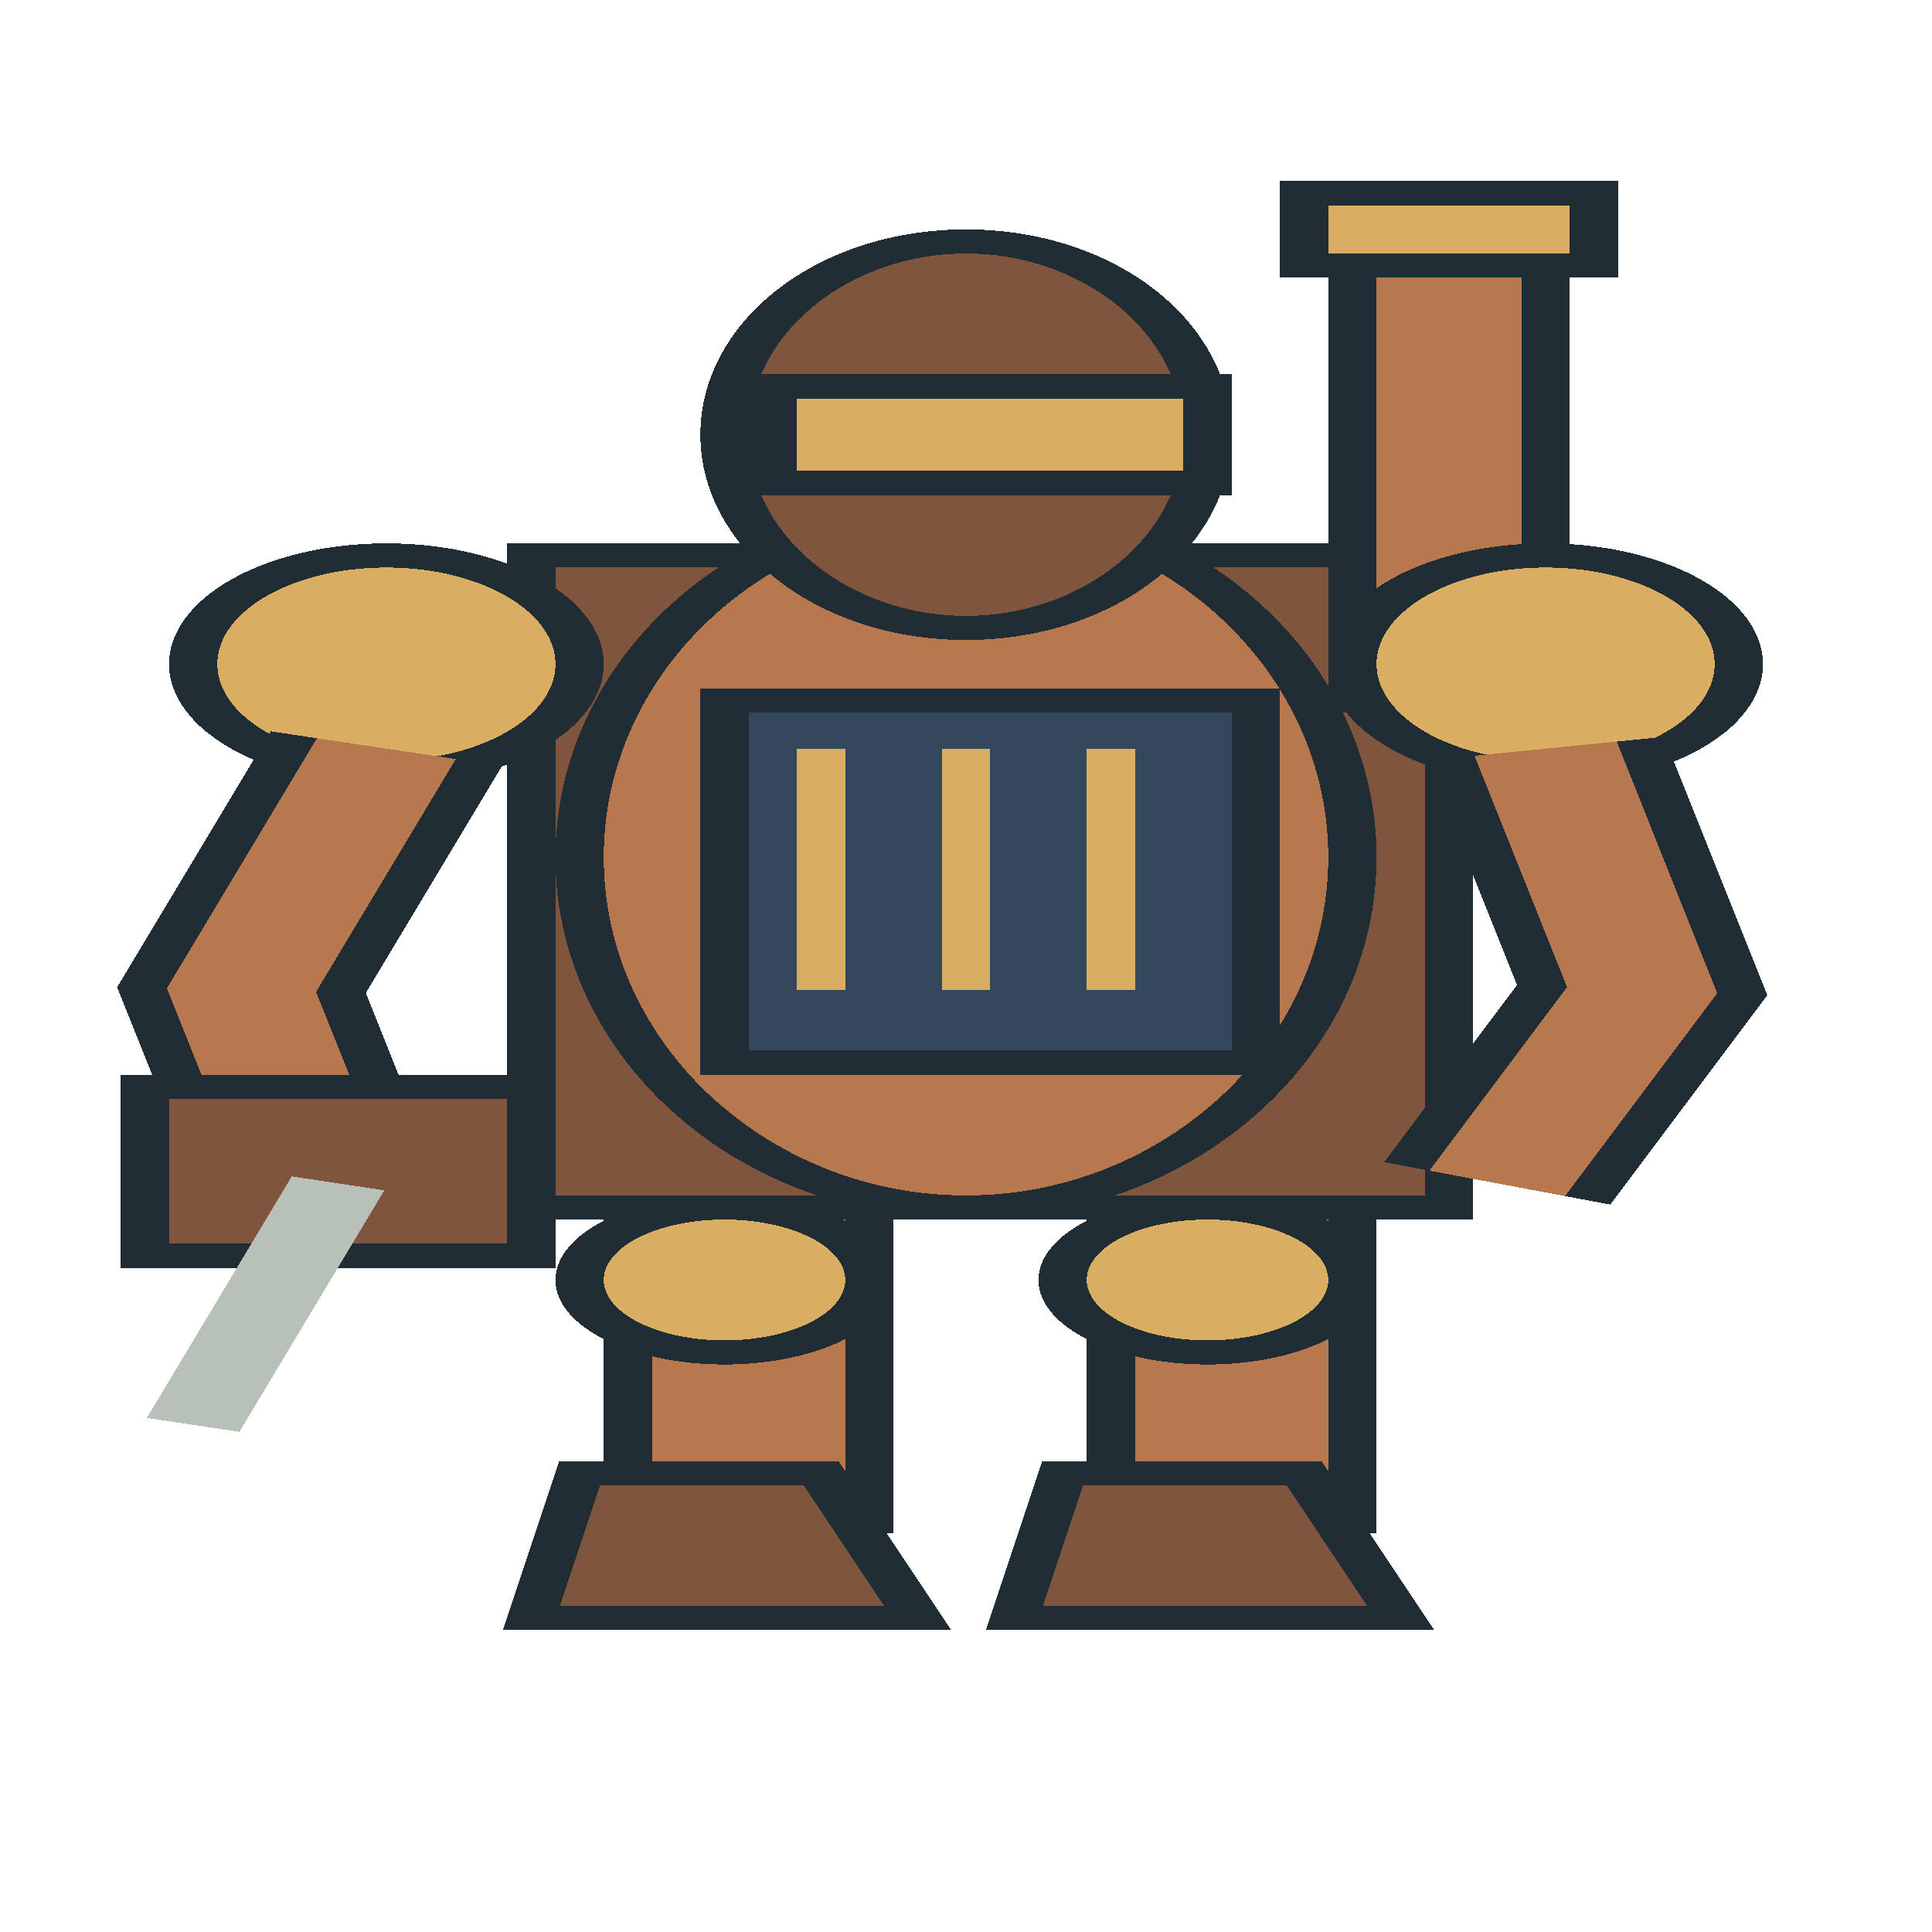
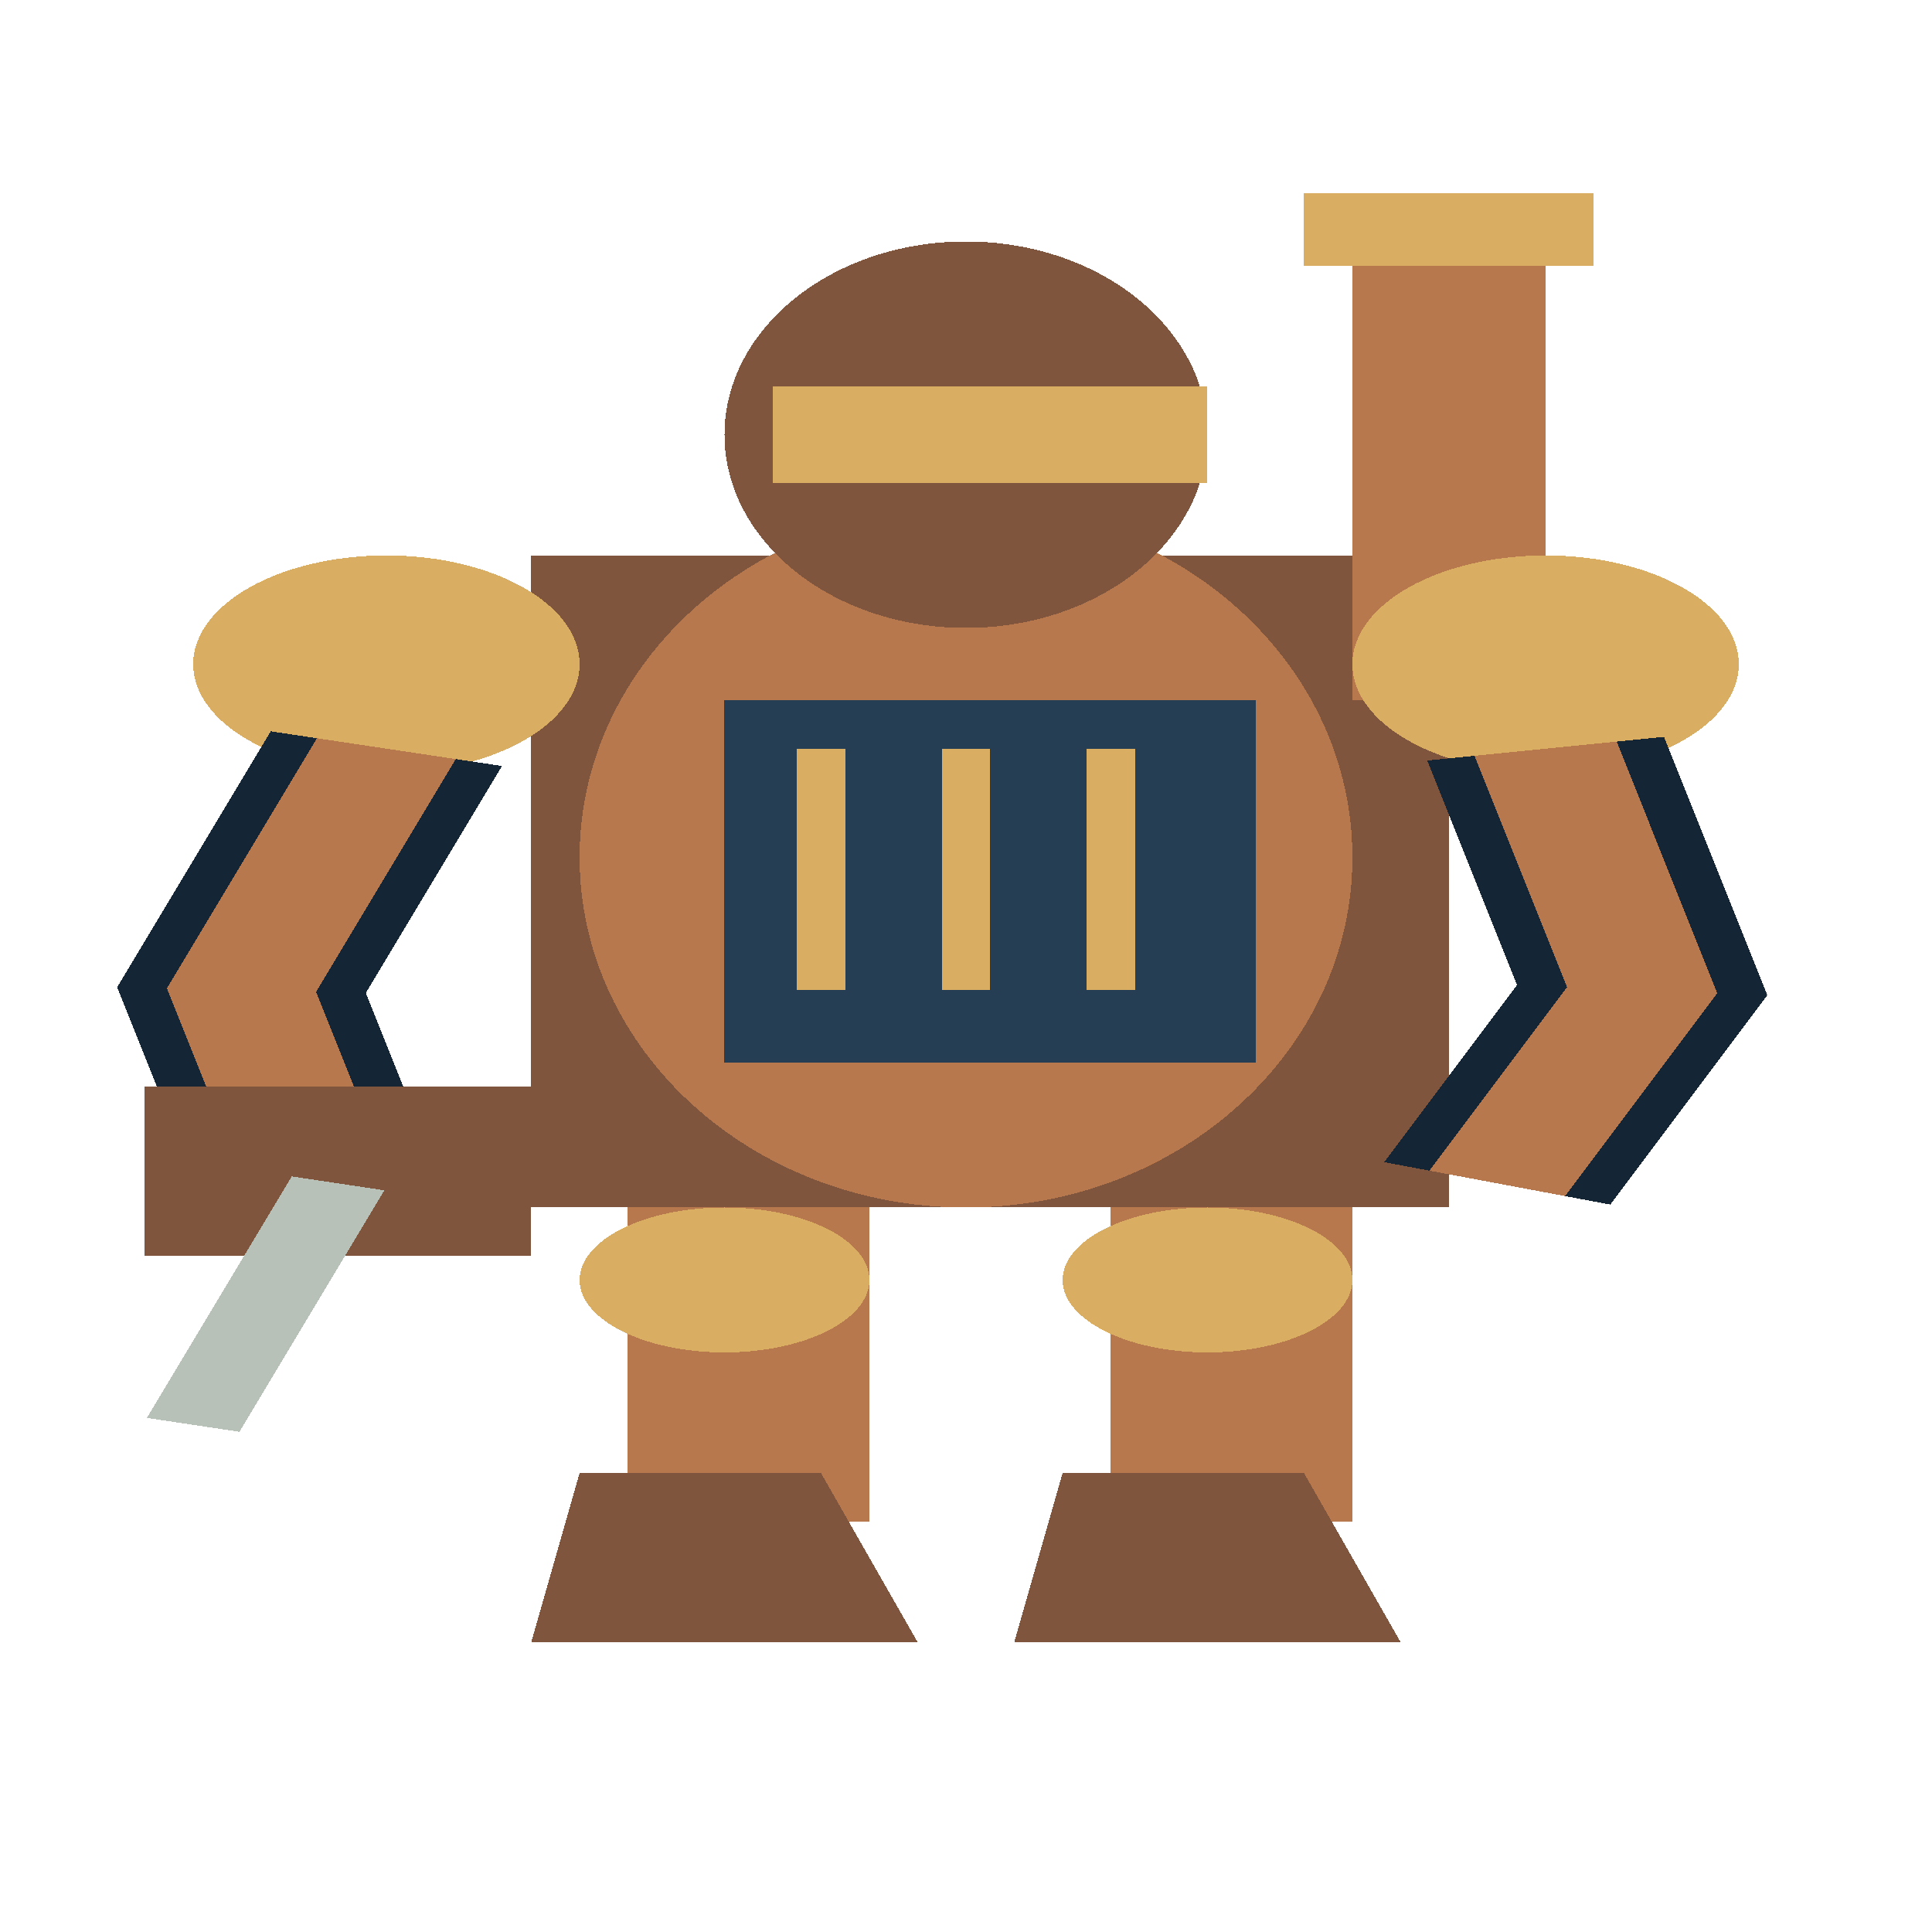
<svg xmlns="http://www.w3.org/2000/svg" width="80" height="80" viewBox="0 0 40 80" preserveAspectRatio="none" shape-rendering="crispEdges">
-   <rect x="13" y="46" width="5" height="17" fill="#b7784e" stroke="#202d35" stroke-width="1" />
-   <ellipse cx="15.0" cy="53.0" rx="3.0" ry="3.0" fill="#d9ae62" stroke="#202d35" stroke-width="1" />
-   <polygon points="12,61 17,61 19,67 11,67" fill="#80553d" stroke="#202d35" stroke-width="1" />
-   <rect x="23" y="46" width="5" height="17" fill="#b7784e" stroke="#202d35" stroke-width="1" />
-   <ellipse cx="25.0" cy="53.0" rx="3.0" ry="3.0" fill="#d9ae62" stroke="#202d35" stroke-width="1" />
-   <polygon points="22,61 27,61 29,67 21,67" fill="#80553d" stroke="#202d35" stroke-width="1" />
-   <rect x="11" y="23" width="19" height="27" fill="#80553d" stroke="#202d35" stroke-width="1" />
-   <ellipse cx="20.0" cy="35.5" rx="8.0" ry="14.5" fill="#b7784e" stroke="#202d35" stroke-width="1" />
-   <rect x="15" y="29" width="11" height="15" fill="#34475b" stroke="#202d35" stroke-width="1" />
+   <rect x="13" y="46" width="5" height="17" fill="#b7784e" />
+   <ellipse cx="15.0" cy="53.0" rx="3.0" ry="3.0" fill="#d9ae62" />
+   <polygon points="12,61 17,61 19,68 11,68" fill="#80553d" />
+   <rect x="23" y="46" width="5" height="17" fill="#b7784e" />
+   <ellipse cx="25.0" cy="53.0" rx="3.0" ry="3.0" fill="#d9ae62" />
+   <polygon points="22,61 27,61 29,68 21,68" fill="#80553d" />
+   <rect x="11" y="23" width="19" height="27" fill="#80553d" />
+   <ellipse cx="20.0" cy="35.5" rx="8.0" ry="14.5" fill="#b7784e" />
+   <rect x="15" y="29" width="11" height="15" fill="#263e53" />
  <polyline points="17,31 17,41" fill="none" stroke="#d9ae62" stroke-width="1" />
  <polyline points="20,31 20,41" fill="none" stroke="#d9ae62" stroke-width="1" />
  <polyline points="23,31 23,41" fill="none" stroke="#d9ae62" stroke-width="1" />
-   <ellipse cx="20.0" cy="18.0" rx="5.0" ry="8.0" fill="#80553d" stroke="#202d35" stroke-width="1" />
-   <rect x="16" y="16" width="9" height="4" fill="#d9ae62" stroke="#202d35" stroke-width="1" />
-   <rect x="28" y="9" width="4" height="20" fill="#b7784e" stroke="#202d35" stroke-width="1" />
-   <rect x="27" y="8" width="6" height="3" fill="#d9ae62" stroke="#202d35" stroke-width="1" />
-   <ellipse cx="8.0" cy="27.5" rx="4.0" ry="4.5" fill="#d9ae62" stroke="#202d35" stroke-width="1" />
-   <ellipse cx="32.0" cy="27.5" rx="4.0" ry="4.5" fill="#d9ae62" stroke="#202d35" stroke-width="1" />
-   <polyline points="8,31 5,41 7,51" fill="none" stroke="#202d35" stroke-width="5" />
+   <ellipse cx="20.0" cy="18.0" rx="5.0" ry="8.0" fill="#80553d" />
+   <rect x="16" y="16" width="9" height="4" fill="#d9ae62" />
+   <rect x="28" y="9" width="4" height="20" fill="#b7784e" />
+   <rect x="27" y="8" width="6" height="3" fill="#d9ae62" />
+   <ellipse cx="8.0" cy="27.5" rx="4.0" ry="4.5" fill="#d9ae62" />
+   <ellipse cx="32.0" cy="27.5" rx="4.0" ry="4.5" fill="#d9ae62" />
+   <polyline points="8,31 5,41 7,51" fill="none" stroke="#142536" stroke-width="5" />
  <polyline points="8,31 5,41 7,51" fill="none" stroke="#b7784e" stroke-width="3" />
-   <polyline points="32,31 34,41 31,49" fill="none" stroke="#202d35" stroke-width="5" />
+   <polyline points="32,31 34,41 31,49" fill="none" stroke="#142536" stroke-width="5" />
  <polyline points="32,31 34,41 31,49" fill="none" stroke="#b7784e" stroke-width="3" />
-   <rect x="3" y="45" width="8" height="7" fill="#80553d" stroke="#202d35" stroke-width="1" />
+   <rect x="3" y="45" width="8" height="7" fill="#80553d" />
  <polyline points="7,49 4,59" fill="none" stroke="#b7c1b8" stroke-width="2" />
</svg>
